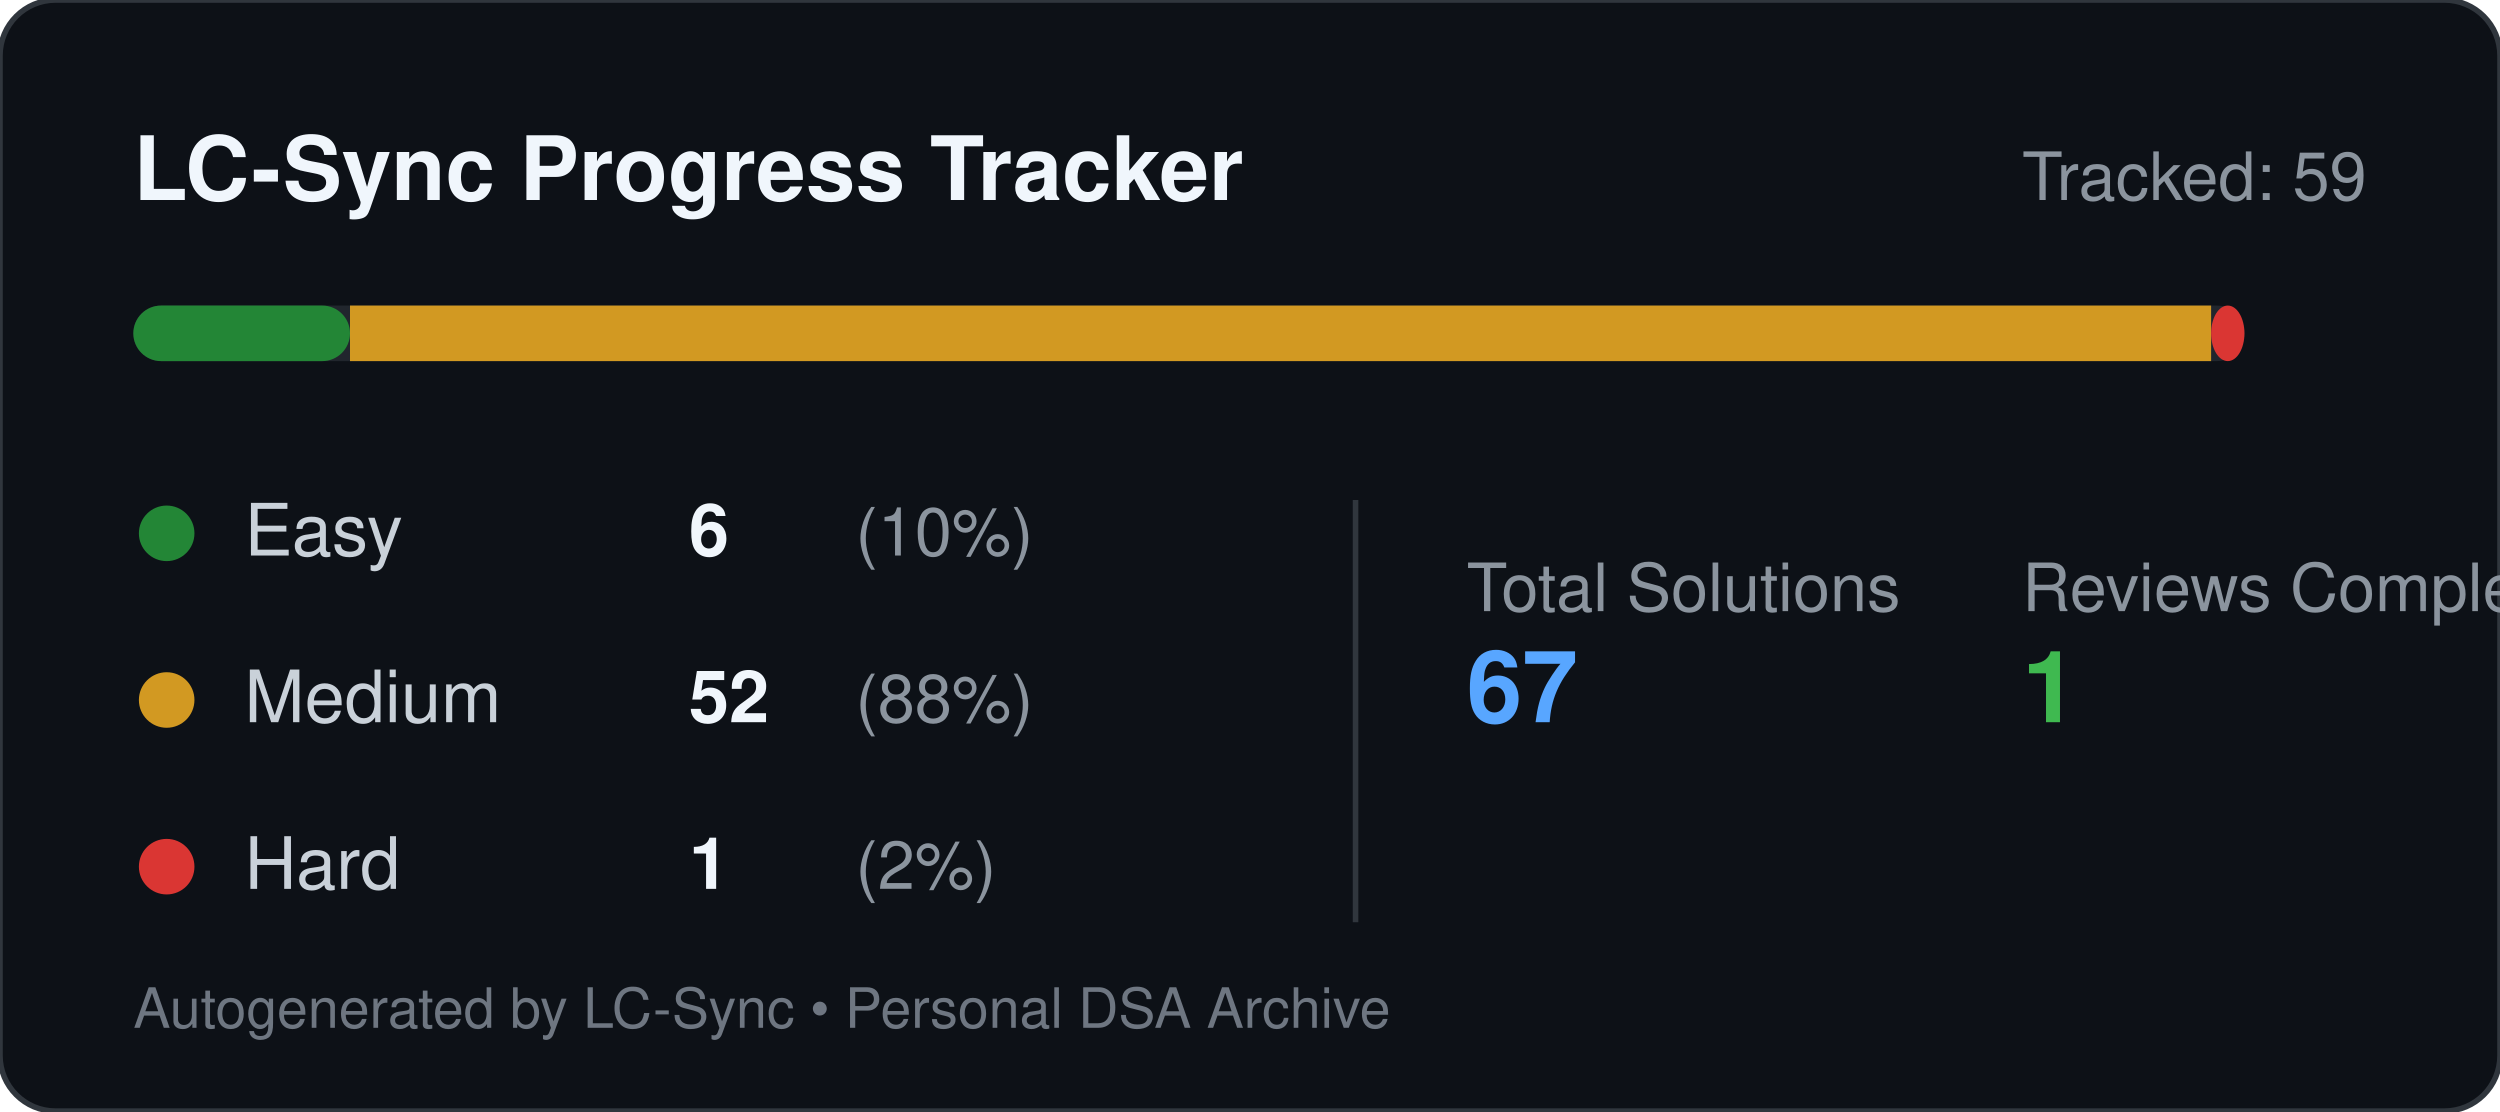
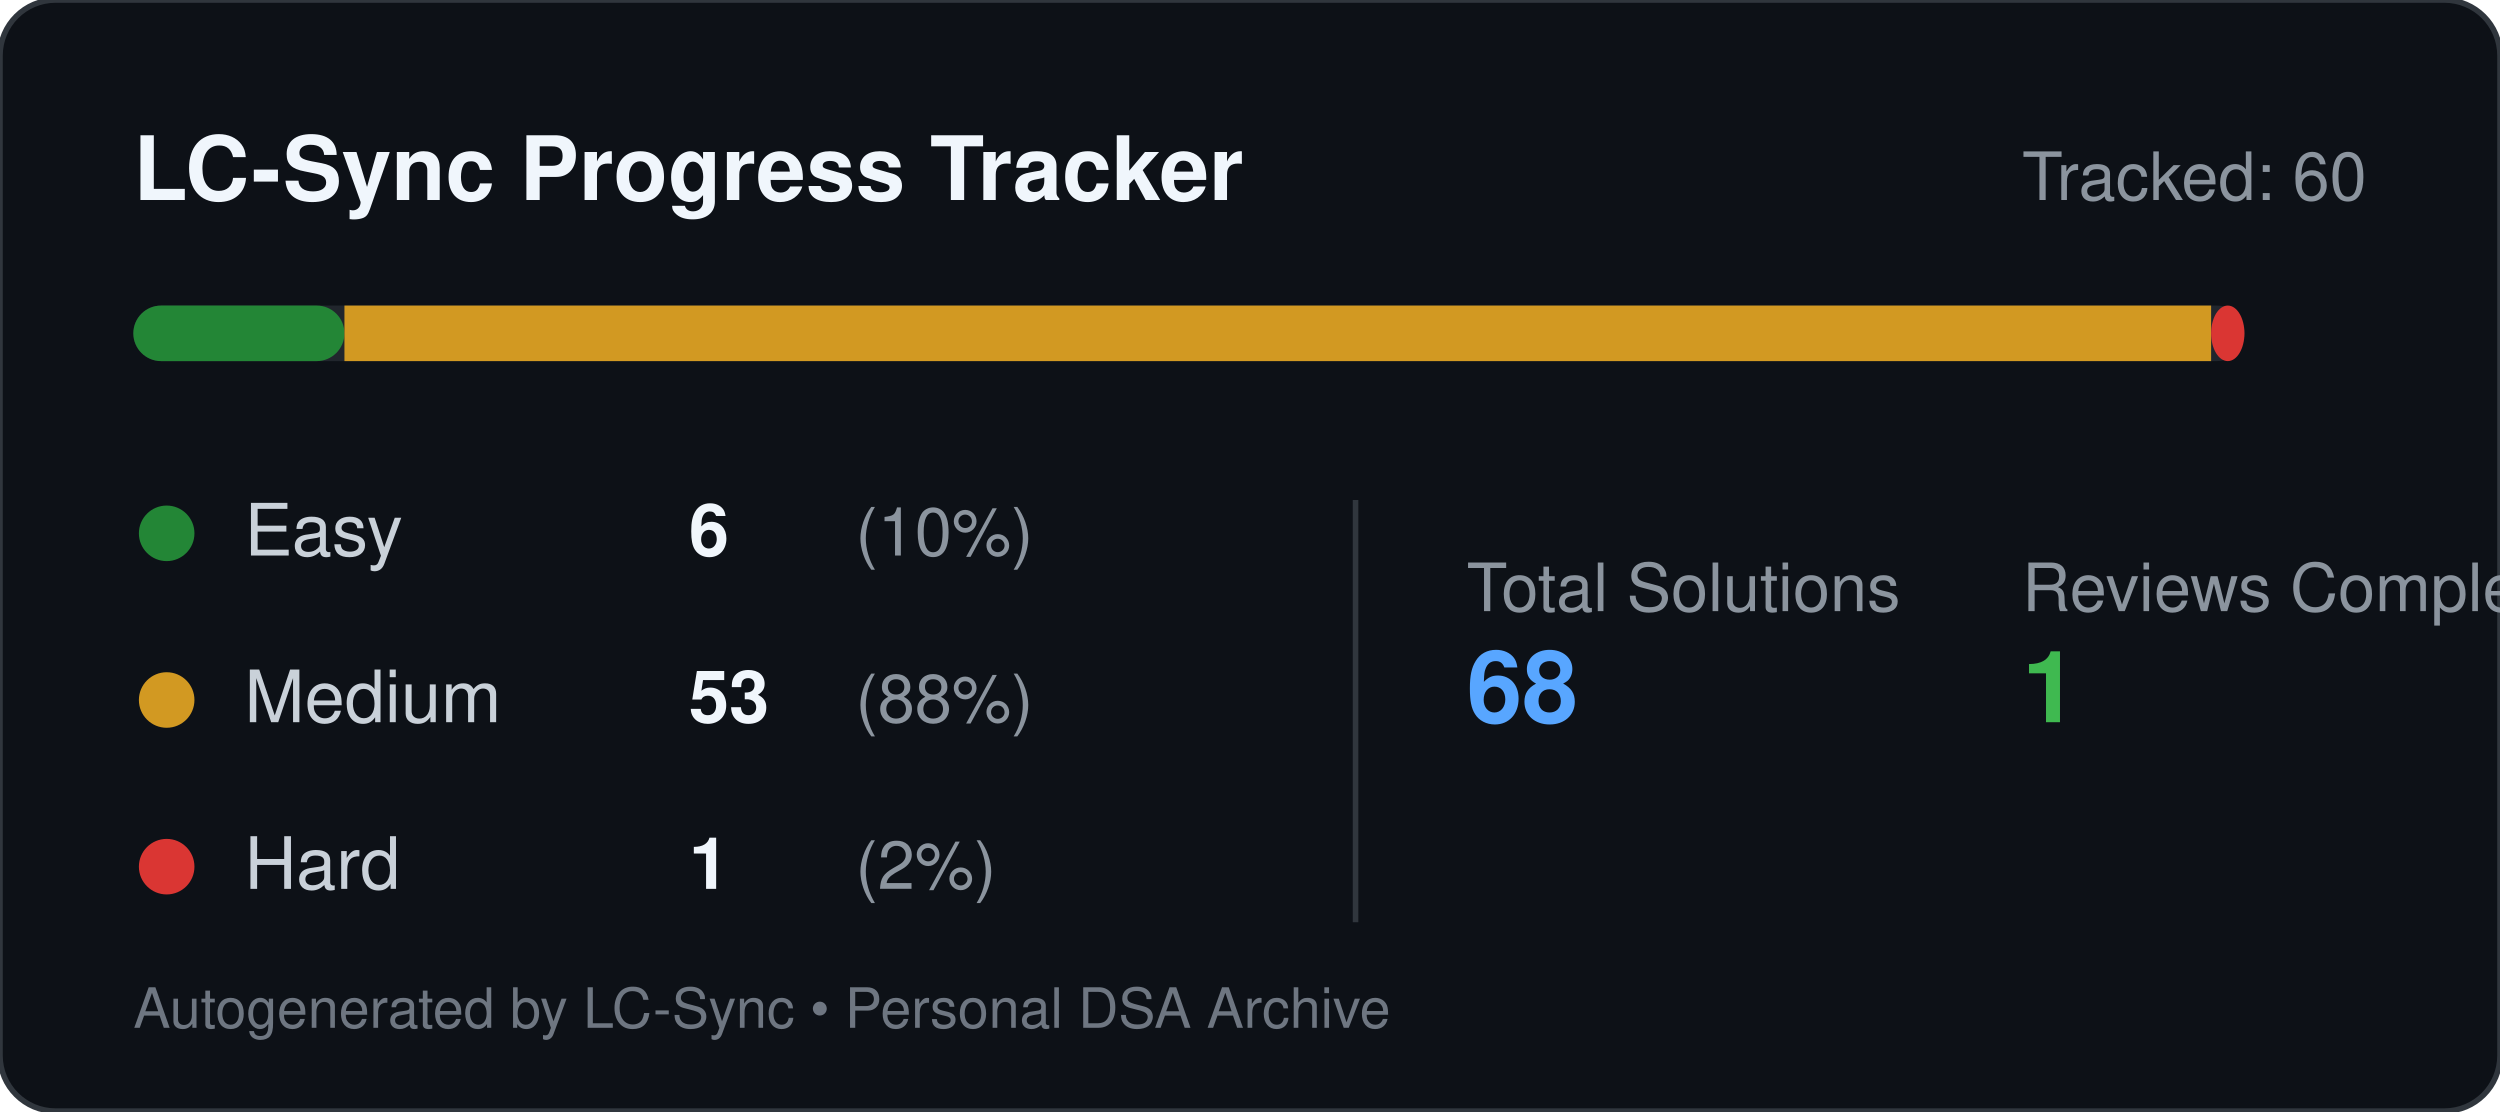
<svg xmlns="http://www.w3.org/2000/svg" width="450" height="200" viewBox="0 0 450 200" fill="none">
  <rect width="450" height="200" rx="10" fill="#0d1117" stroke="#30363d" stroke-width="1" />
  <text x="24" y="36" fill="#f0f6fc" font-family="-apple-system, BlinkMacSystemFont, 'Segoe UI', Helvetica, Arial, sans-serif" font-size="16" font-weight="600">LC-Sync Progress Tracker</text>
-   <text x="426" y="36" text-anchor="end" fill="#8b949e" font-family="-apple-system, BlinkMacSystemFont, 'Segoe UI', Helvetica, Arial, sans-serif" font-size="12">Tracked: 59</text>
+   <text x="426" y="36" text-anchor="end" fill="#8b949e" font-family="-apple-system, BlinkMacSystemFont, 'Segoe UI', Helvetica, Arial, sans-serif" font-size="12">Tracked: 60</text>
  <g transform="translate(24, 55)">
    <rect width="380" height="10" rx="5" fill="#21262d" />
-     <rect x="0" y="0" width="39" height="10" rx="5" fill="#238636" />
-     <rect x="39" y="0" width="335" height="10" fill="#d29922" />
+     <rect x="0" y="0" width="38" height="10" rx="5" fill="#238636" />
+     <rect x="38" y="0" width="336" height="10" fill="#d29922" />
    <rect x="374" y="0" width="6" height="10" rx="5" fill="#da3633" />
  </g>
  <g transform="translate(24, 90)" font-family="-apple-system, BlinkMacSystemFont, 'Segoe UI', Helvetica, Arial, sans-serif">
    <circle cx="6" cy="6" r="5" fill="#238636" />
    <text x="20" y="10" fill="#c9d1d9" font-size="13">Easy</text>
    <text x="100" y="10" fill="#f0f6fc" font-size="13" font-weight="600">6</text>
    <text x="130" y="10" fill="#8b949e" font-size="12">(10%)</text>
    <circle cx="6" cy="36" r="5" fill="#d29922" />
    <text x="20" y="40" fill="#c9d1d9" font-size="13">Medium</text>
-     <text x="100" y="40" fill="#f0f6fc" font-size="13" font-weight="600">52</text>
+     <text x="100" y="40" fill="#f0f6fc" font-size="13" font-weight="600">53</text>
    <text x="130" y="40" fill="#8b949e" font-size="12">(88%)</text>
    <circle cx="6" cy="66" r="5" fill="#da3633" />
    <text x="20" y="70" fill="#c9d1d9" font-size="13">Hard</text>
    <text x="100" y="70" fill="#f0f6fc" font-size="13" font-weight="600">1</text>
    <text x="130" y="70" fill="#8b949e" font-size="12">(2%)</text>
    <line x1="220" y1="0" x2="220" y2="76" stroke="#30363d" stroke-width="1" />
    <text x="240" y="20" fill="#8b949e" font-size="12">Total Solutions</text>
-     <text x="240" y="40" fill="#58a6ff" font-size="18" font-weight="600">67</text>
+     <text x="240" y="40" fill="#58a6ff" font-size="18" font-weight="600">68</text>
    <text x="340" y="20" fill="#8b949e" font-size="12">Reviews Completed</text>
    <text x="340" y="40" fill="#3fb950" font-size="18" font-weight="600">1</text>
  </g>
  <text x="24" y="185" fill="#6e7681" font-family="-apple-system, BlinkMacSystemFont, 'Segoe UI', Helvetica, Arial, sans-serif" font-size="10">Autogenerated by LC-Sync • Personal DSA Archive</text>
</svg>
